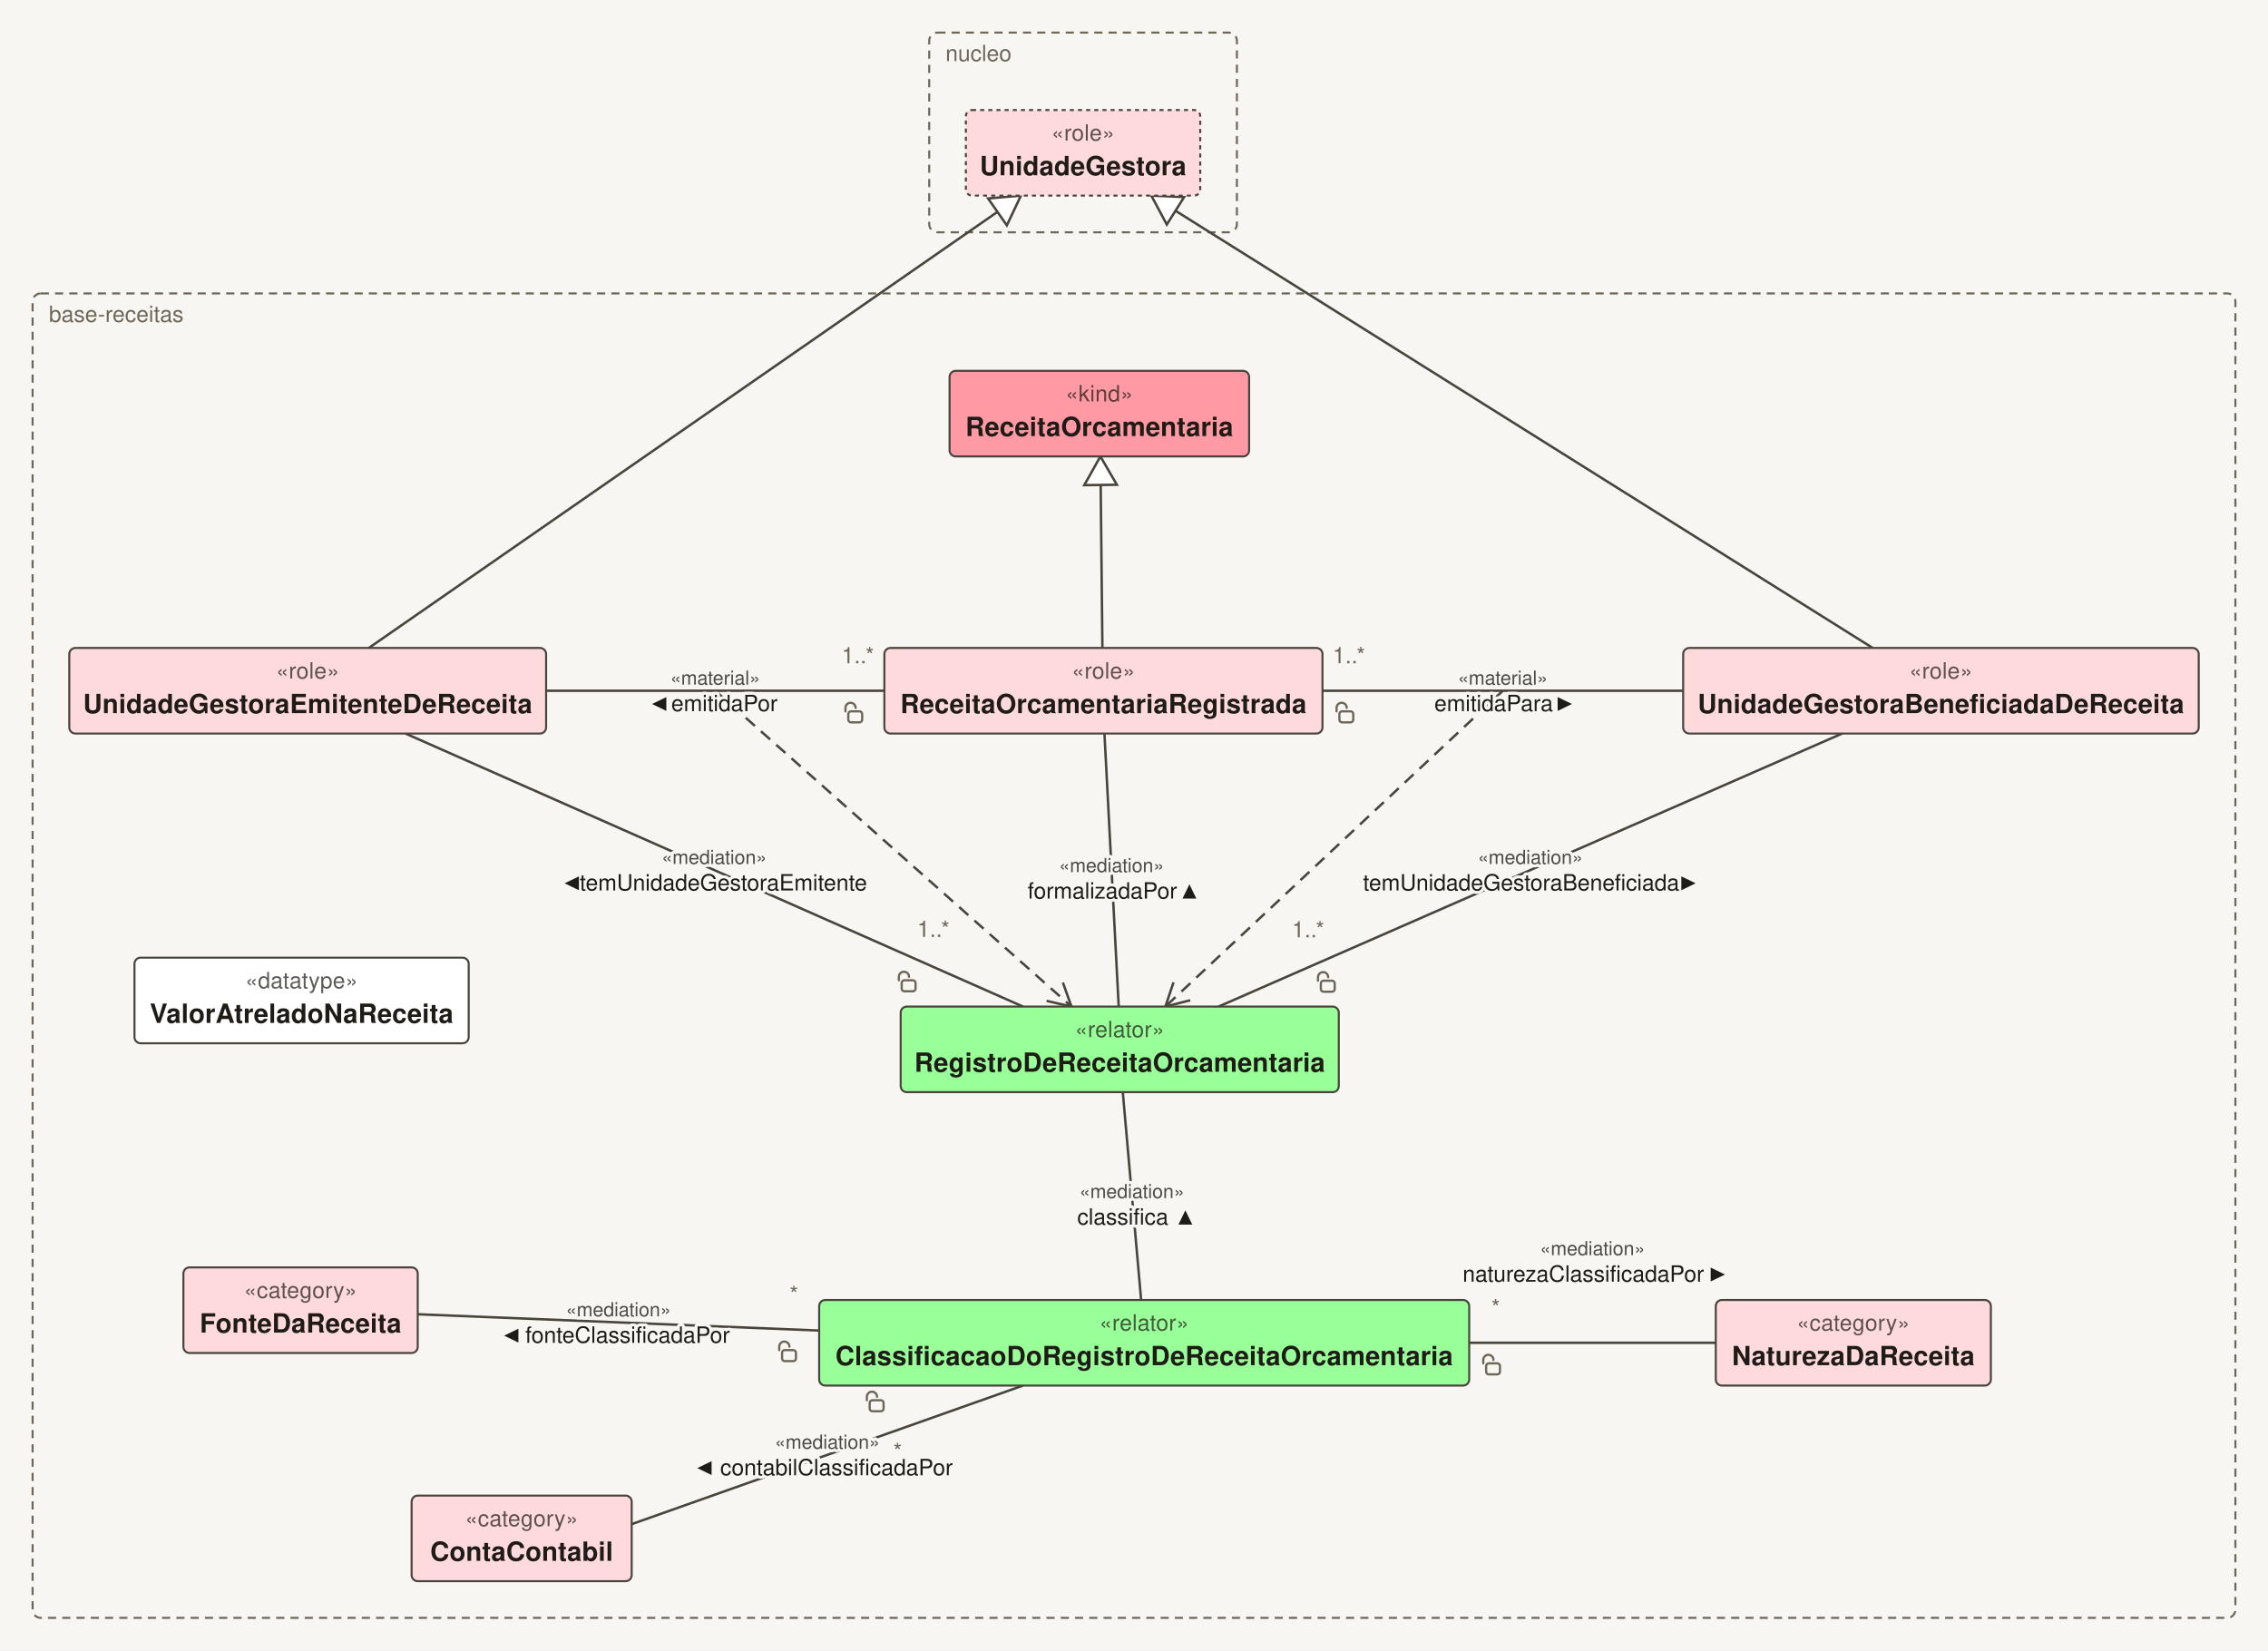
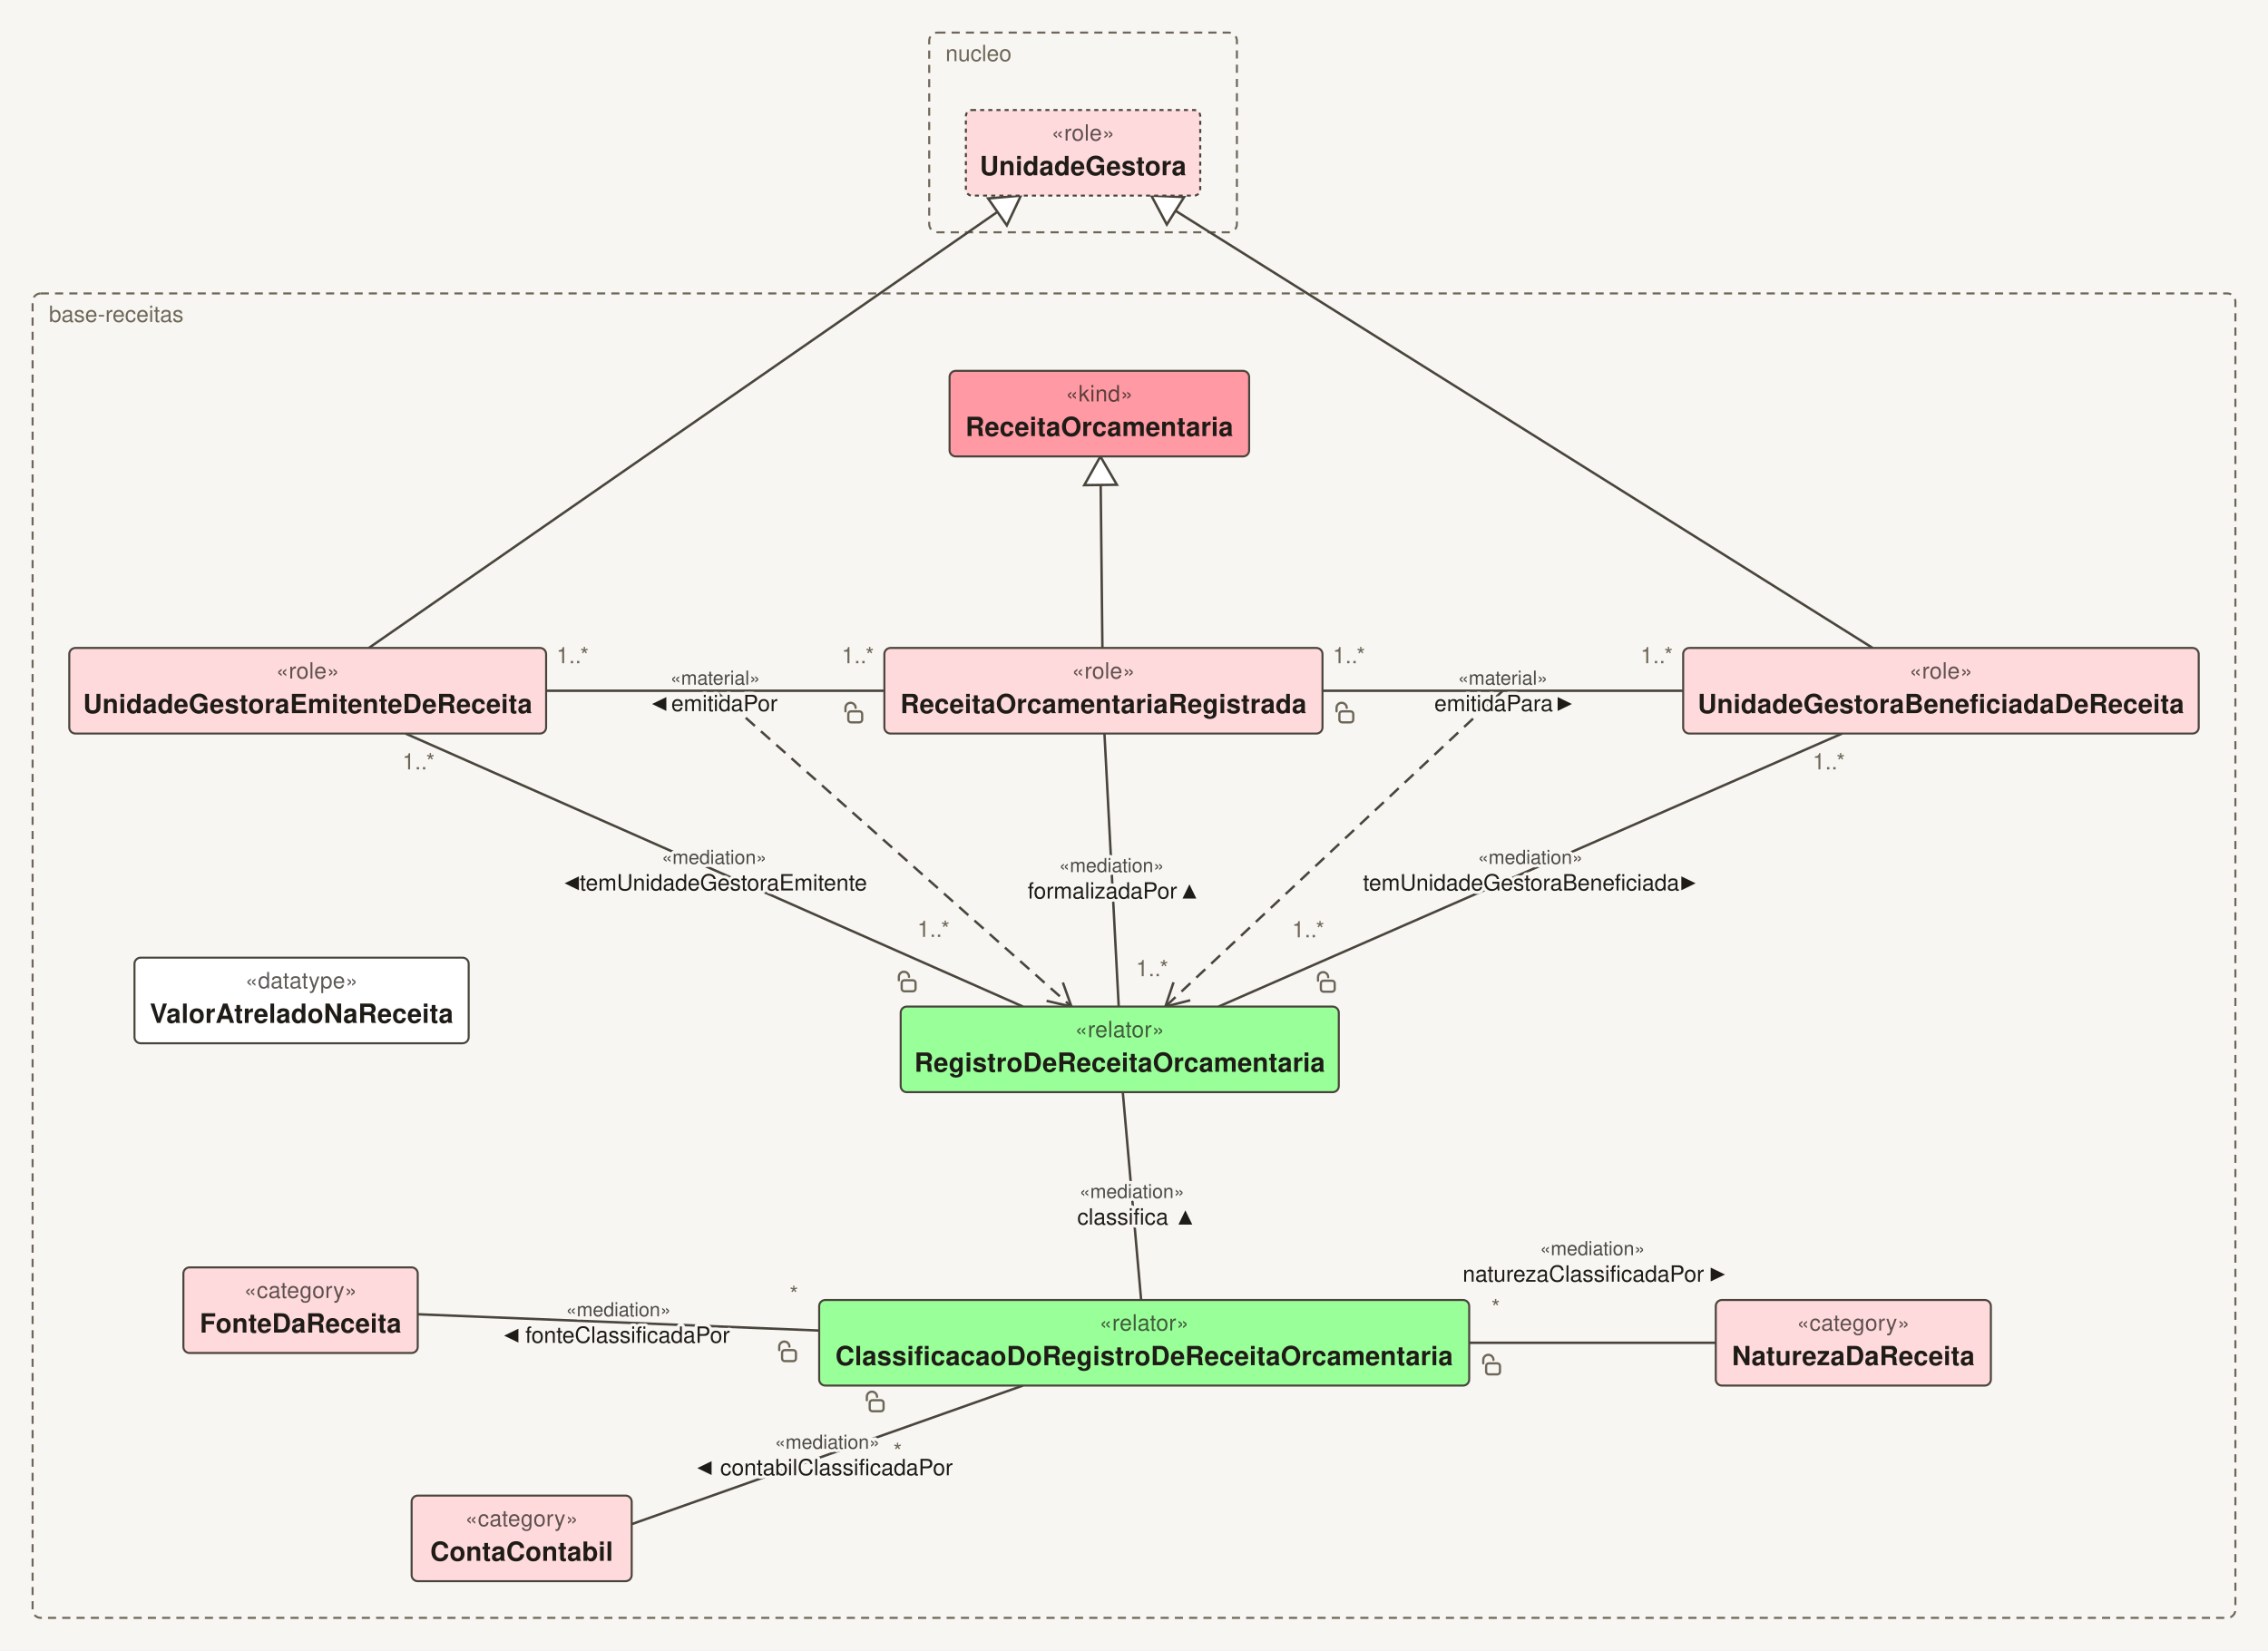
<svg xmlns="http://www.w3.org/2000/svg" viewBox="1126 266 1113 810" width="1113" height="810">
  <style>
/* Everything that is text, before anything specialises it. The label layer sits
   above the boxes and outside every other group, so a rule that reached labels
   through their edge stopped reaching them the day they were lifted out of it --
   and an SVG with no font-family on a text element falls back to a 16px serif.
   Stated once at the top, no layer can lose it again. */
text {
    font-family: "Helvetica Neue", Helvetica, Arial, "Liberation Sans", sans-serif;
    font-stretch: normal;
    font-size: 11px;
    fill: #1f1c17;
    font-variant-numeric: tabular-nums;
}

.tv-node rect { stroke: #4a453c; stroke-width: 1; }
.tv-node text { fill: #1f1c17; }
.tv-name { font-weight: 600; font-size: 13px; letter-spacing: 0.005em; }
.tv-legend text { font-size: 13px; fill: #1f1c17; }
.tv-stereotype { font-size: 11px; fill-opacity: 0.72; letter-spacing: 0.01em; }
.tv-attribute { font-size: 12px; }
.tv-edge path { fill: none; stroke: #4a453c; stroke-width: 1.2; }
.tv-end { fill: #6e6658; }
/* No letter-spacing on a label drawn with a halo: WebKit places letter-spaced
   SVG text glyph by glyph and then draws no halo, so in Safari, and in an
   exported SVG opened in Preview, the line ran through the label and its
   letters came out uneven. Chromium and Firefox never showed it. */
.tv-edge-stereotype { font-size: 9.5px; fill-opacity: 0.78; }
.tv-marker { fill: #ffffff; stroke: #4a453c; stroke-width: 1.2; }
.tv-arrow { fill: none; stroke: #4a453c; stroke-width: 1.2; }
.tv-reading { fill: #1f1c17; stroke: none; }
.tv-lock { fill: none; stroke: #6e6658; stroke-width: 1.1; stroke-linecap: round; }
.tv-lock rect { fill: #f7f6f2; }
.tv-group rect { fill: none; stroke: #6e6658; stroke-dasharray: 4 3; }
.tv-group text { font-size: 11px; fill: #6e6658; }
.tv-ontology rect { fill: none; stroke: #4a453c; stroke-width: 1.2; stroke-dasharray: none; }
.tv-ontology text { font-weight: 600; font-size: 13px; fill: #1f1c17; }
.tv-location { font-size: 12px; fill-opacity: 0.72; }
.tv-selected rect { stroke: #1f5c5c; stroke-width: 2.5; }
/* The second selector is for a leg of a shared tree, which carries its own id
   and so is chosen as itself rather than through a group around it. */
.tv-selected path, path.tv-selected { stroke: #1f5c5c; stroke-width: 2.2; }
.tv-unresolved rect { stroke-dasharray: 5 3; }
.tv-external rect { stroke-dasharray: 2 2; }
</style>
  <rect x="1126" y="266" width="1113" height="810" fill="#f7f6f2" />
  <g class="tv-group" data-group="pkg:base-receitas">
    <rect x="1142" y="410" width="1081" height="650" rx="4" />
    <text x="1150" y="424">base-receitas</text>
  </g>
  <g class="tv-group" data-group="pkg:nucleo">
    <rect x="1582" y="282" width="151" height="98" rx="4" />
    <text x="1590" y="296">nucleo</text>
  </g>
  <g class="tv-edge" data-edge="gen:base-receitas::UnidadeGestoraEmitenteDeReceita-&gt;nucleo::UnidadeGestora">
    <path d="M 1307 584 L 1627 362" />
    <polygon class="tv-marker" points="1627,362 1610.9,363.4 1620.1,376.6" />
  </g>
  <g class="tv-edge" data-edge="gen:base-receitas::UnidadeGestoraBeneficiadaDeReceita-&gt;nucleo::UnidadeGestora">
    <path d="M 2045 584 L 1691 362" />
    <polygon class="tv-marker" points="1691,362 1698.6,376.2 1707.1,362.7" />
  </g>
  <g class="tv-edge" data-edge="gen:base-receitas::ReceitaOrcamentariaRegistrada-&gt;base-receitas::ReceitaOrcamentaria">
    <path d="M 1667 584 L 1666 490" />
    <polygon class="tv-marker" points="1666,490 1658.1,504.1 1674.1,503.9" />
  </g>
  <g class="tv-edge" data-edge="rel:base-receitas::ReceitaOrcamentariaRegistrada-&gt;base-receitas::UnidadeGestoraBeneficiadaDeReceita:material:emitidaPara">
    <path d="M 1775 605 L 1952 605" />
  </g>
  <g class="tv-edge" data-edge="rel:base-receitas::ReceitaOrcamentariaRegistrada-&gt;base-receitas::UnidadeGestoraEmitenteDeReceita:material:emitidaPor">
    <path d="M 1560 605 L 1394 605" />
  </g>
  <g class="tv-edge" data-edge="rel:base-receitas::RegistroDeReceitaOrcamentaria-&gt;base-receitas::ReceitaOrcamentariaRegistrada:mediation:formalizadaPor">
    <path d="M 1675 760 L 1668 626" />
  </g>
  <g class="tv-edge" data-edge="rel:base-receitas::RegistroDeReceitaOrcamentaria-&gt;base-receitas::UnidadeGestoraEmitenteDeReceita:mediation:temUnidadeGestoraEmitente">
    <path d="M 1628 760 L 1325 626" />
  </g>
  <g class="tv-edge" data-edge="rel:base-receitas::RegistroDeReceitaOrcamentaria-&gt;base-receitas::UnidadeGestoraBeneficiadaDeReceita:mediation:temUnidadeGestoraBeneficiada">
    <path d="M 1724 760 L 2030 626" />
  </g>
  <g class="tv-edge" data-edge="rel:base-receitas::ClassificacaoDoRegistroDeReceitaOrcamentaria-&gt;base-receitas::RegistroDeReceitaOrcamentaria:mediation:classifica">
    <path d="M 1686 904 L 1677 802" />
  </g>
  <g class="tv-edge" data-edge="rel:base-receitas::ClassificacaoDoRegistroDeReceitaOrcamentaria-&gt;base-receitas::NaturezaDaReceita:mediation:naturezaClassificadaPor">
    <path d="M 1847 925 L 1968 925" />
  </g>
  <g class="tv-edge" data-edge="rel:base-receitas::ClassificacaoDoRegistroDeReceitaOrcamentaria-&gt;base-receitas::FonteDaReceita:mediation:fonteClassificadaPor">
    <path d="M 1528 919 L 1331 911" />
  </g>
  <g class="tv-edge" data-edge="rel:base-receitas::ClassificacaoDoRegistroDeReceitaOrcamentaria-&gt;base-receitas::ContaContabil:mediation:contabilClassificadaPor">
    <path d="M 1628 946 L 1436 1014" />
  </g>
  <g class="tv-edge tv-derivation" data-derivation="rel:base-receitas::ReceitaOrcamentariaRegistrada-&gt;base-receitas::UnidadeGestoraBeneficiadaDeReceita:material:emitidaPara" data-supplier="base-receitas::RegistroDeReceitaOrcamentaria">
    <path d="M 1863.5 605 L 1697.9 760" stroke-dasharray="6 4" />
    <path class="tv-arrow" d="M 1710.1 756.9 L 1697.9 760 L 1701.9 748.1" />
  </g>
  <g class="tv-edge tv-derivation" data-derivation="rel:base-receitas::ReceitaOrcamentariaRegistrada-&gt;base-receitas::UnidadeGestoraEmitenteDeReceita:material:emitidaPor" data-supplier="base-receitas::RegistroDeReceitaOrcamentaria">
    <path d="M 1477 605 L 1651.8 760" stroke-dasharray="6 4" />
    <path class="tv-arrow" d="M 1647.6 748.2 L 1651.8 760 L 1639.6 757.2" />
  </g>
  <g class="tv-node" data-node="base-receitas::NaturezaDaReceita">
    <rect x="1968" y="904" width="135" height="42" rx="3" fill="#FFDADD" />
    <text class="tv-stereotype" x="2035.5" y="919" text-anchor="middle">«category»</text>
    <text class="tv-name" x="2035.5" y="936" text-anchor="middle">NaturezaDaReceita</text>
  </g>
  <g class="tv-node" data-node="base-receitas::FonteDaReceita">
    <rect x="1216" y="888" width="115" height="42" rx="3" fill="#FFDADD" />
    <text class="tv-stereotype" x="1273.5" y="903" text-anchor="middle">«category»</text>
    <text class="tv-name" x="1273.5" y="920" text-anchor="middle">FonteDaReceita</text>
  </g>
  <g class="tv-node" data-node="base-receitas::ContaContabil">
    <rect x="1328" y="1000" width="108" height="42" rx="3" fill="#FFDADD" />
    <text class="tv-stereotype" x="1382" y="1015" text-anchor="middle">«category»</text>
    <text class="tv-name" x="1382" y="1032" text-anchor="middle">ContaContabil</text>
  </g>
  <g class="tv-node" data-node="base-receitas::UnidadeGestoraEmitenteDeReceita">
    <rect x="1160" y="584" width="234" height="42" rx="3" fill="#FFDADD" />
    <text class="tv-stereotype" x="1277" y="599" text-anchor="middle">«role»</text>
    <text class="tv-name" x="1277" y="616" text-anchor="middle">UnidadeGestoraEmitenteDeReceita</text>
  </g>
  <g class="tv-node tv-external" data-node="nucleo::UnidadeGestora">
    <rect x="1600" y="320" width="115" height="42" rx="3" fill="#FFDADD" />
    <text class="tv-stereotype" x="1657.5" y="335" text-anchor="middle">«role»</text>
    <text class="tv-name" x="1657.5" y="352" text-anchor="middle">UnidadeGestora</text>
  </g>
  <g class="tv-node" data-node="base-receitas::UnidadeGestoraBeneficiadaDeReceita">
    <rect x="1952" y="584" width="253" height="42" rx="3" fill="#FFDADD" />
    <text class="tv-stereotype" x="2078.5" y="599" text-anchor="middle">«role»</text>
    <text class="tv-name" x="2078.5" y="616" text-anchor="middle">UnidadeGestoraBeneficiadaDeReceita</text>
  </g>
  <g class="tv-node" data-node="base-receitas::ReceitaOrcamentaria">
    <rect x="1592" y="448" width="147" height="42" rx="3" fill="#FF99A3" />
    <text class="tv-stereotype" x="1665.5" y="463" text-anchor="middle">«kind»</text>
    <text class="tv-name" x="1665.5" y="480" text-anchor="middle">ReceitaOrcamentaria</text>
  </g>
  <g class="tv-node" data-node="base-receitas::ReceitaOrcamentariaRegistrada">
    <rect x="1560" y="584" width="215" height="42" rx="3" fill="#FFDADD" />
    <text class="tv-stereotype" x="1667.5" y="599" text-anchor="middle">«role»</text>
    <text class="tv-name" x="1667.5" y="616" text-anchor="middle">ReceitaOrcamentariaRegistrada</text>
  </g>
  <g class="tv-node" data-node="base-receitas::ValorAtreladoNaReceita">
    <rect x="1192" y="736" width="164" height="42" rx="3" fill="#FFFFFF" />
    <text class="tv-stereotype" x="1274" y="751" text-anchor="middle">«datatype»</text>
    <text class="tv-name" x="1274" y="768" text-anchor="middle">ValorAtreladoNaReceita</text>
  </g>
  <g class="tv-node" data-node="base-receitas::RegistroDeReceitaOrcamentaria">
    <rect x="1568" y="760" width="215" height="42" rx="3" fill="#99FF99" />
    <text class="tv-stereotype" x="1675.5" y="775" text-anchor="middle">«relator»</text>
    <text class="tv-name" x="1675.5" y="792" text-anchor="middle">RegistroDeReceitaOrcamentaria</text>
  </g>
  <g class="tv-node" data-node="base-receitas::ClassificacaoDoRegistroDeReceitaOrcamentaria">
    <rect x="1528" y="904" width="319" height="42" rx="3" fill="#99FF99" />
    <text class="tv-stereotype" x="1687.5" y="919" text-anchor="middle">«relator»</text>
    <text class="tv-name" x="1687.5" y="936" text-anchor="middle">ClassificacaoDoRegistroDeReceitaOrcamentaria</text>
  </g>
  <g class="tv-labels">
    <text class="tv-edge-stereotype" data-for="rel:base-receitas::RegistroDeReceitaOrcamentaria-&gt;base-receitas::UnidadeGestoraBeneficiadaDeReceita:mediation:temUnidadeGestoraBeneficiada" x="1877" y="690" text-anchor="middle" paint-order="stroke" stroke="#f7f6f2" stroke-width="3" stroke-linejoin="round">«mediation»</text>
    <text data-for="rel:base-receitas::RegistroDeReceitaOrcamentaria-&gt;base-receitas::UnidadeGestoraBeneficiadaDeReceita:mediation:temUnidadeGestoraBeneficiada" x="1872.5" y="703" text-anchor="middle" paint-order="stroke" stroke="#f7f6f2" stroke-width="3" stroke-linejoin="round">temUnidadeGestoraBeneficiada</text>
    <polygon class="tv-reading" points="1958.1,699.5 1951.1,702.9 1951.1,696.1" />
    <text class="tv-end" data-for="rel:base-receitas::RegistroDeReceitaOrcamentaria-&gt;base-receitas::UnidadeGestoraBeneficiadaDeReceita:mediation:temUnidadeGestoraBeneficiada" x="1768" y="726" text-anchor="middle" paint-order="stroke" stroke="#f7f6f2" stroke-width="3" stroke-linejoin="round">1..*</text>
    <g class="tv-lock" data-for="rel:base-receitas::RegistroDeReceitaOrcamentaria-&gt;base-receitas::UnidadeGestoraBeneficiadaDeReceita:mediation:temUnidadeGestoraBeneficiada" transform="translate(1771.4, 742.7)" aria-label="not const">
      <path d="M 1.4 4.6 V 2.9 a 2.5 2.5 0 0 1 5 0" />
      <rect x="2.8" y="4.6" width="6.8" height="5.4" rx="1.3" stroke="#6e6658" />
    </g>
+     <text class="tv-end" data-for="rel:base-receitas::RegistroDeReceitaOrcamentaria-&gt;base-receitas::UnidadeGestoraBeneficiadaDeReceita:mediation:temUnidadeGestoraBeneficiada" x="2023.5" y="643.6" text-anchor="middle" paint-order="stroke" stroke="#f7f6f2" stroke-width="3" stroke-linejoin="round">1..*</text>
    <text class="tv-edge-stereotype" data-for="rel:base-receitas::RegistroDeReceitaOrcamentaria-&gt;base-receitas::UnidadeGestoraEmitenteDeReceita:mediation:temUnidadeGestoraEmitente" x="1476.5" y="690" text-anchor="middle" paint-order="stroke" stroke="#f7f6f2" stroke-width="3" stroke-linejoin="round">«mediation»</text>
    <text data-for="rel:base-receitas::RegistroDeReceitaOrcamentaria-&gt;base-receitas::UnidadeGestoraEmitenteDeReceita:mediation:temUnidadeGestoraEmitente" x="1481" y="703" text-anchor="middle" paint-order="stroke" stroke="#f7f6f2" stroke-width="3" stroke-linejoin="round">temUnidadeGestoraEmitente</text>
    <polygon class="tv-reading" points="1403.1,699.5 1410.1,696.1 1410.1,702.9" />
    <text class="tv-end" data-for="rel:base-receitas::RegistroDeReceitaOrcamentaria-&gt;base-receitas::UnidadeGestoraEmitenteDeReceita:mediation:temUnidadeGestoraEmitente" x="1584.1" y="725.8" text-anchor="middle" paint-order="stroke" stroke="#f7f6f2" stroke-width="3" stroke-linejoin="round">1..*</text>
    <g class="tv-lock" data-for="rel:base-receitas::RegistroDeReceitaOrcamentaria-&gt;base-receitas::UnidadeGestoraEmitenteDeReceita:mediation:temUnidadeGestoraEmitente" transform="translate(1565.7, 742.5)" aria-label="not const">
      <path d="M 1.4 4.6 V 2.9 a 2.5 2.5 0 0 1 5 0" />
      <rect x="2.8" y="4.6" width="6.8" height="5.4" rx="1.3" stroke="#6e6658" />
    </g>
+     <text class="tv-end" data-for="rel:base-receitas::RegistroDeReceitaOrcamentaria-&gt;base-receitas::UnidadeGestoraEmitenteDeReceita:mediation:temUnidadeGestoraEmitente" x="1331.4" y="643.6" text-anchor="middle" paint-order="stroke" stroke="#f7f6f2" stroke-width="3" stroke-linejoin="round">1..*</text>
    <text class="tv-edge-stereotype" data-for="rel:base-receitas::ClassificacaoDoRegistroDeReceitaOrcamentaria-&gt;base-receitas::NaturezaDaReceita:mediation:naturezaClassificadaPor" x="1907.5" y="882" text-anchor="middle" paint-order="stroke" stroke="#f7f6f2" stroke-width="3" stroke-linejoin="round">«mediation»</text>
    <text data-for="rel:base-receitas::ClassificacaoDoRegistroDeReceitaOrcamentaria-&gt;base-receitas::NaturezaDaReceita:mediation:naturezaClassificadaPor" x="1903" y="895" text-anchor="middle" paint-order="stroke" stroke="#f7f6f2" stroke-width="3" stroke-linejoin="round">naturezaClassificadaPor</text>
    <polygon class="tv-reading" points="1972.5,891.5 1965.5,894.9 1965.5,888.1" />
    <text class="tv-end" data-for="rel:base-receitas::ClassificacaoDoRegistroDeReceitaOrcamentaria-&gt;base-receitas::NaturezaDaReceita:mediation:naturezaClassificadaPor" x="1860" y="911.5" text-anchor="middle" paint-order="stroke" stroke="#f7f6f2" stroke-width="3" stroke-linejoin="round">*</text>
    <g class="tv-lock" data-for="rel:base-receitas::ClassificacaoDoRegistroDeReceitaOrcamentaria-&gt;base-receitas::NaturezaDaReceita:mediation:naturezaClassificadaPor" transform="translate(1852.5, 930.5)" aria-label="not const">
      <path d="M 1.4 4.6 V 2.9 a 2.5 2.5 0 0 1 5 0" />
      <rect x="2.8" y="4.6" width="6.8" height="5.4" rx="1.3" stroke="#6e6658" />
    </g>
    <text class="tv-edge-stereotype" data-for="rel:base-receitas::ClassificacaoDoRegistroDeReceitaOrcamentaria-&gt;base-receitas::ContaContabil:mediation:contabilClassificadaPor" x="1532" y="977" text-anchor="middle" paint-order="stroke" stroke="#f7f6f2" stroke-width="3" stroke-linejoin="round">«mediation»</text>
    <text data-for="rel:base-receitas::ClassificacaoDoRegistroDeReceitaOrcamentaria-&gt;base-receitas::ContaContabil:mediation:contabilClassificadaPor" x="1536.5" y="990" text-anchor="middle" paint-order="stroke" stroke="#f7f6f2" stroke-width="3" stroke-linejoin="round">contabilClassificadaPor</text>
    <polygon class="tv-reading" points="1468.2,986.5 1475.2,983.1 1475.2,989.9" />
    <text class="tv-end" data-for="rel:base-receitas::ClassificacaoDoRegistroDeReceitaOrcamentaria-&gt;base-receitas::ContaContabil:mediation:contabilClassificadaPor" x="1566.5" y="982.1" text-anchor="middle" paint-order="stroke" stroke="#f7f6f2" stroke-width="3" stroke-linejoin="round">*</text>
    <g class="tv-lock" data-for="rel:base-receitas::ClassificacaoDoRegistroDeReceitaOrcamentaria-&gt;base-receitas::ContaContabil:mediation:contabilClassificadaPor" transform="translate(1550, 948.6)" aria-label="not const">
      <path d="M 1.4 4.6 V 2.9 a 2.5 2.5 0 0 1 5 0" />
      <rect x="2.8" y="4.6" width="6.8" height="5.4" rx="1.3" stroke="#6e6658" />
    </g>
    <text class="tv-edge-stereotype" data-for="rel:base-receitas::ClassificacaoDoRegistroDeReceitaOrcamentaria-&gt;base-receitas::FonteDaReceita:mediation:fonteClassificadaPor" x="1429.5" y="912" text-anchor="middle" paint-order="stroke" stroke="#f7f6f2" stroke-width="3" stroke-linejoin="round">«mediation»</text>
    <text data-for="rel:base-receitas::ClassificacaoDoRegistroDeReceitaOrcamentaria-&gt;base-receitas::FonteDaReceita:mediation:fonteClassificadaPor" x="1434" y="925" text-anchor="middle" paint-order="stroke" stroke="#f7f6f2" stroke-width="3" stroke-linejoin="round">fonteClassificadaPor</text>
    <polygon class="tv-reading" points="1373.4,921.5 1380.4,918.1 1380.4,924.9" />
    <text class="tv-end" data-for="rel:base-receitas::ClassificacaoDoRegistroDeReceitaOrcamentaria-&gt;base-receitas::FonteDaReceita:mediation:fonteClassificadaPor" x="1515.6" y="905" text-anchor="middle" paint-order="stroke" stroke="#f7f6f2" stroke-width="3" stroke-linejoin="round">*</text>
    <g class="tv-lock" data-for="rel:base-receitas::ClassificacaoDoRegistroDeReceitaOrcamentaria-&gt;base-receitas::FonteDaReceita:mediation:fonteClassificadaPor" transform="translate(1507, 924)" aria-label="not const">
      <path d="M 1.4 4.6 V 2.9 a 2.5 2.5 0 0 1 5 0" />
      <rect x="2.8" y="4.6" width="6.8" height="5.4" rx="1.3" stroke="#6e6658" />
    </g>
    <text class="tv-edge-stereotype" data-for="rel:base-receitas::RegistroDeReceitaOrcamentaria-&gt;base-receitas::ReceitaOrcamentariaRegistrada:mediation:formalizadaPor" x="1671.5" y="694" text-anchor="middle" paint-order="stroke" stroke="#f7f6f2" stroke-width="3" stroke-linejoin="round">«mediation»</text>
    <text data-for="rel:base-receitas::RegistroDeReceitaOrcamentaria-&gt;base-receitas::ReceitaOrcamentariaRegistrada:mediation:formalizadaPor" x="1667" y="707" text-anchor="middle" paint-order="stroke" stroke="#f7f6f2" stroke-width="3" stroke-linejoin="round">formalizadaPor</text>
    <polygon class="tv-reading" points="1709.7,700 1713.1,707 1706.3,707" />
+     <text class="tv-end" data-for="rel:base-receitas::RegistroDeReceitaOrcamentaria-&gt;base-receitas::ReceitaOrcamentariaRegistrada:mediation:formalizadaPor" x="1691.4" y="745.1" text-anchor="middle" paint-order="stroke" stroke="#f7f6f2" stroke-width="3" stroke-linejoin="round">1..*</text>
    <text class="tv-edge-stereotype" data-for="rel:base-receitas::ReceitaOrcamentariaRegistrada-&gt;base-receitas::UnidadeGestoraBeneficiadaDeReceita:material:emitidaPara" x="1863.5" y="602" text-anchor="middle" paint-order="stroke" stroke="#f7f6f2" stroke-width="3" stroke-linejoin="round">«material»</text>
    <text data-for="rel:base-receitas::ReceitaOrcamentariaRegistrada-&gt;base-receitas::UnidadeGestoraBeneficiadaDeReceita:material:emitidaPara" x="1859" y="615" text-anchor="middle" paint-order="stroke" stroke="#f7f6f2" stroke-width="3" stroke-linejoin="round">emitidaPara</text>
    <polygon class="tv-reading" points="1897.4,611.5 1890.4,614.9 1890.4,608.1" />
    <text class="tv-end" data-for="rel:base-receitas::ReceitaOrcamentariaRegistrada-&gt;base-receitas::UnidadeGestoraBeneficiadaDeReceita:material:emitidaPara" x="1788" y="591.5" text-anchor="middle" paint-order="stroke" stroke="#f7f6f2" stroke-width="3" stroke-linejoin="round">1..*</text>
    <g class="tv-lock" data-for="rel:base-receitas::ReceitaOrcamentariaRegistrada-&gt;base-receitas::UnidadeGestoraBeneficiadaDeReceita:material:emitidaPara" transform="translate(1780.5, 610.5)" aria-label="not const">
      <path d="M 1.4 4.6 V 2.9 a 2.5 2.5 0 0 1 5 0" />
      <rect x="2.8" y="4.6" width="6.8" height="5.4" rx="1.3" stroke="#6e6658" />
    </g>
+     <text class="tv-end" data-for="rel:base-receitas::ReceitaOrcamentariaRegistrada-&gt;base-receitas::UnidadeGestoraBeneficiadaDeReceita:material:emitidaPara" x="1939" y="591.5" text-anchor="middle" paint-order="stroke" stroke="#f7f6f2" stroke-width="3" stroke-linejoin="round">1..*</text>
    <text class="tv-edge-stereotype" data-for="rel:base-receitas::ClassificacaoDoRegistroDeReceitaOrcamentaria-&gt;base-receitas::RegistroDeReceitaOrcamentaria:mediation:classifica" x="1681.5" y="854" text-anchor="middle" paint-order="stroke" stroke="#f7f6f2" stroke-width="3" stroke-linejoin="round">«mediation»</text>
    <text data-for="rel:base-receitas::ClassificacaoDoRegistroDeReceitaOrcamentaria-&gt;base-receitas::RegistroDeReceitaOrcamentaria:mediation:classifica" x="1677" y="867" text-anchor="middle" paint-order="stroke" stroke="#f7f6f2" stroke-width="3" stroke-linejoin="round">classifica</text>
    <polygon class="tv-reading" points="1707.7,860 1711.1,867 1704.3,867" />
    <text class="tv-edge-stereotype" data-for="rel:base-receitas::ReceitaOrcamentariaRegistrada-&gt;base-receitas::UnidadeGestoraEmitenteDeReceita:material:emitidaPor" x="1477" y="602" text-anchor="middle" paint-order="stroke" stroke="#f7f6f2" stroke-width="3" stroke-linejoin="round">«material»</text>
    <text data-for="rel:base-receitas::ReceitaOrcamentariaRegistrada-&gt;base-receitas::UnidadeGestoraEmitenteDeReceita:material:emitidaPor" x="1481.5" y="615" text-anchor="middle" paint-order="stroke" stroke="#f7f6f2" stroke-width="3" stroke-linejoin="round">emitidaPor</text>
    <polygon class="tv-reading" points="1446,611.5 1453,608.1 1453,614.9" />
    <text class="tv-end" data-for="rel:base-receitas::ReceitaOrcamentariaRegistrada-&gt;base-receitas::UnidadeGestoraEmitenteDeReceita:material:emitidaPor" x="1547" y="591.5" text-anchor="middle" paint-order="stroke" stroke="#f7f6f2" stroke-width="3" stroke-linejoin="round">1..*</text>
    <g class="tv-lock" data-for="rel:base-receitas::ReceitaOrcamentariaRegistrada-&gt;base-receitas::UnidadeGestoraEmitenteDeReceita:material:emitidaPor" transform="translate(1539.5, 610.5)" aria-label="not const">
      <path d="M 1.4 4.6 V 2.9 a 2.5 2.5 0 0 1 5 0" />
      <rect x="2.8" y="4.6" width="6.8" height="5.4" rx="1.3" stroke="#6e6658" />
    </g>
+     <text class="tv-end" data-for="rel:base-receitas::ReceitaOrcamentariaRegistrada-&gt;base-receitas::UnidadeGestoraEmitenteDeReceita:material:emitidaPor" x="1407" y="591.5" text-anchor="middle" paint-order="stroke" stroke="#f7f6f2" stroke-width="3" stroke-linejoin="round">1..*</text>
  </g>
</svg>
